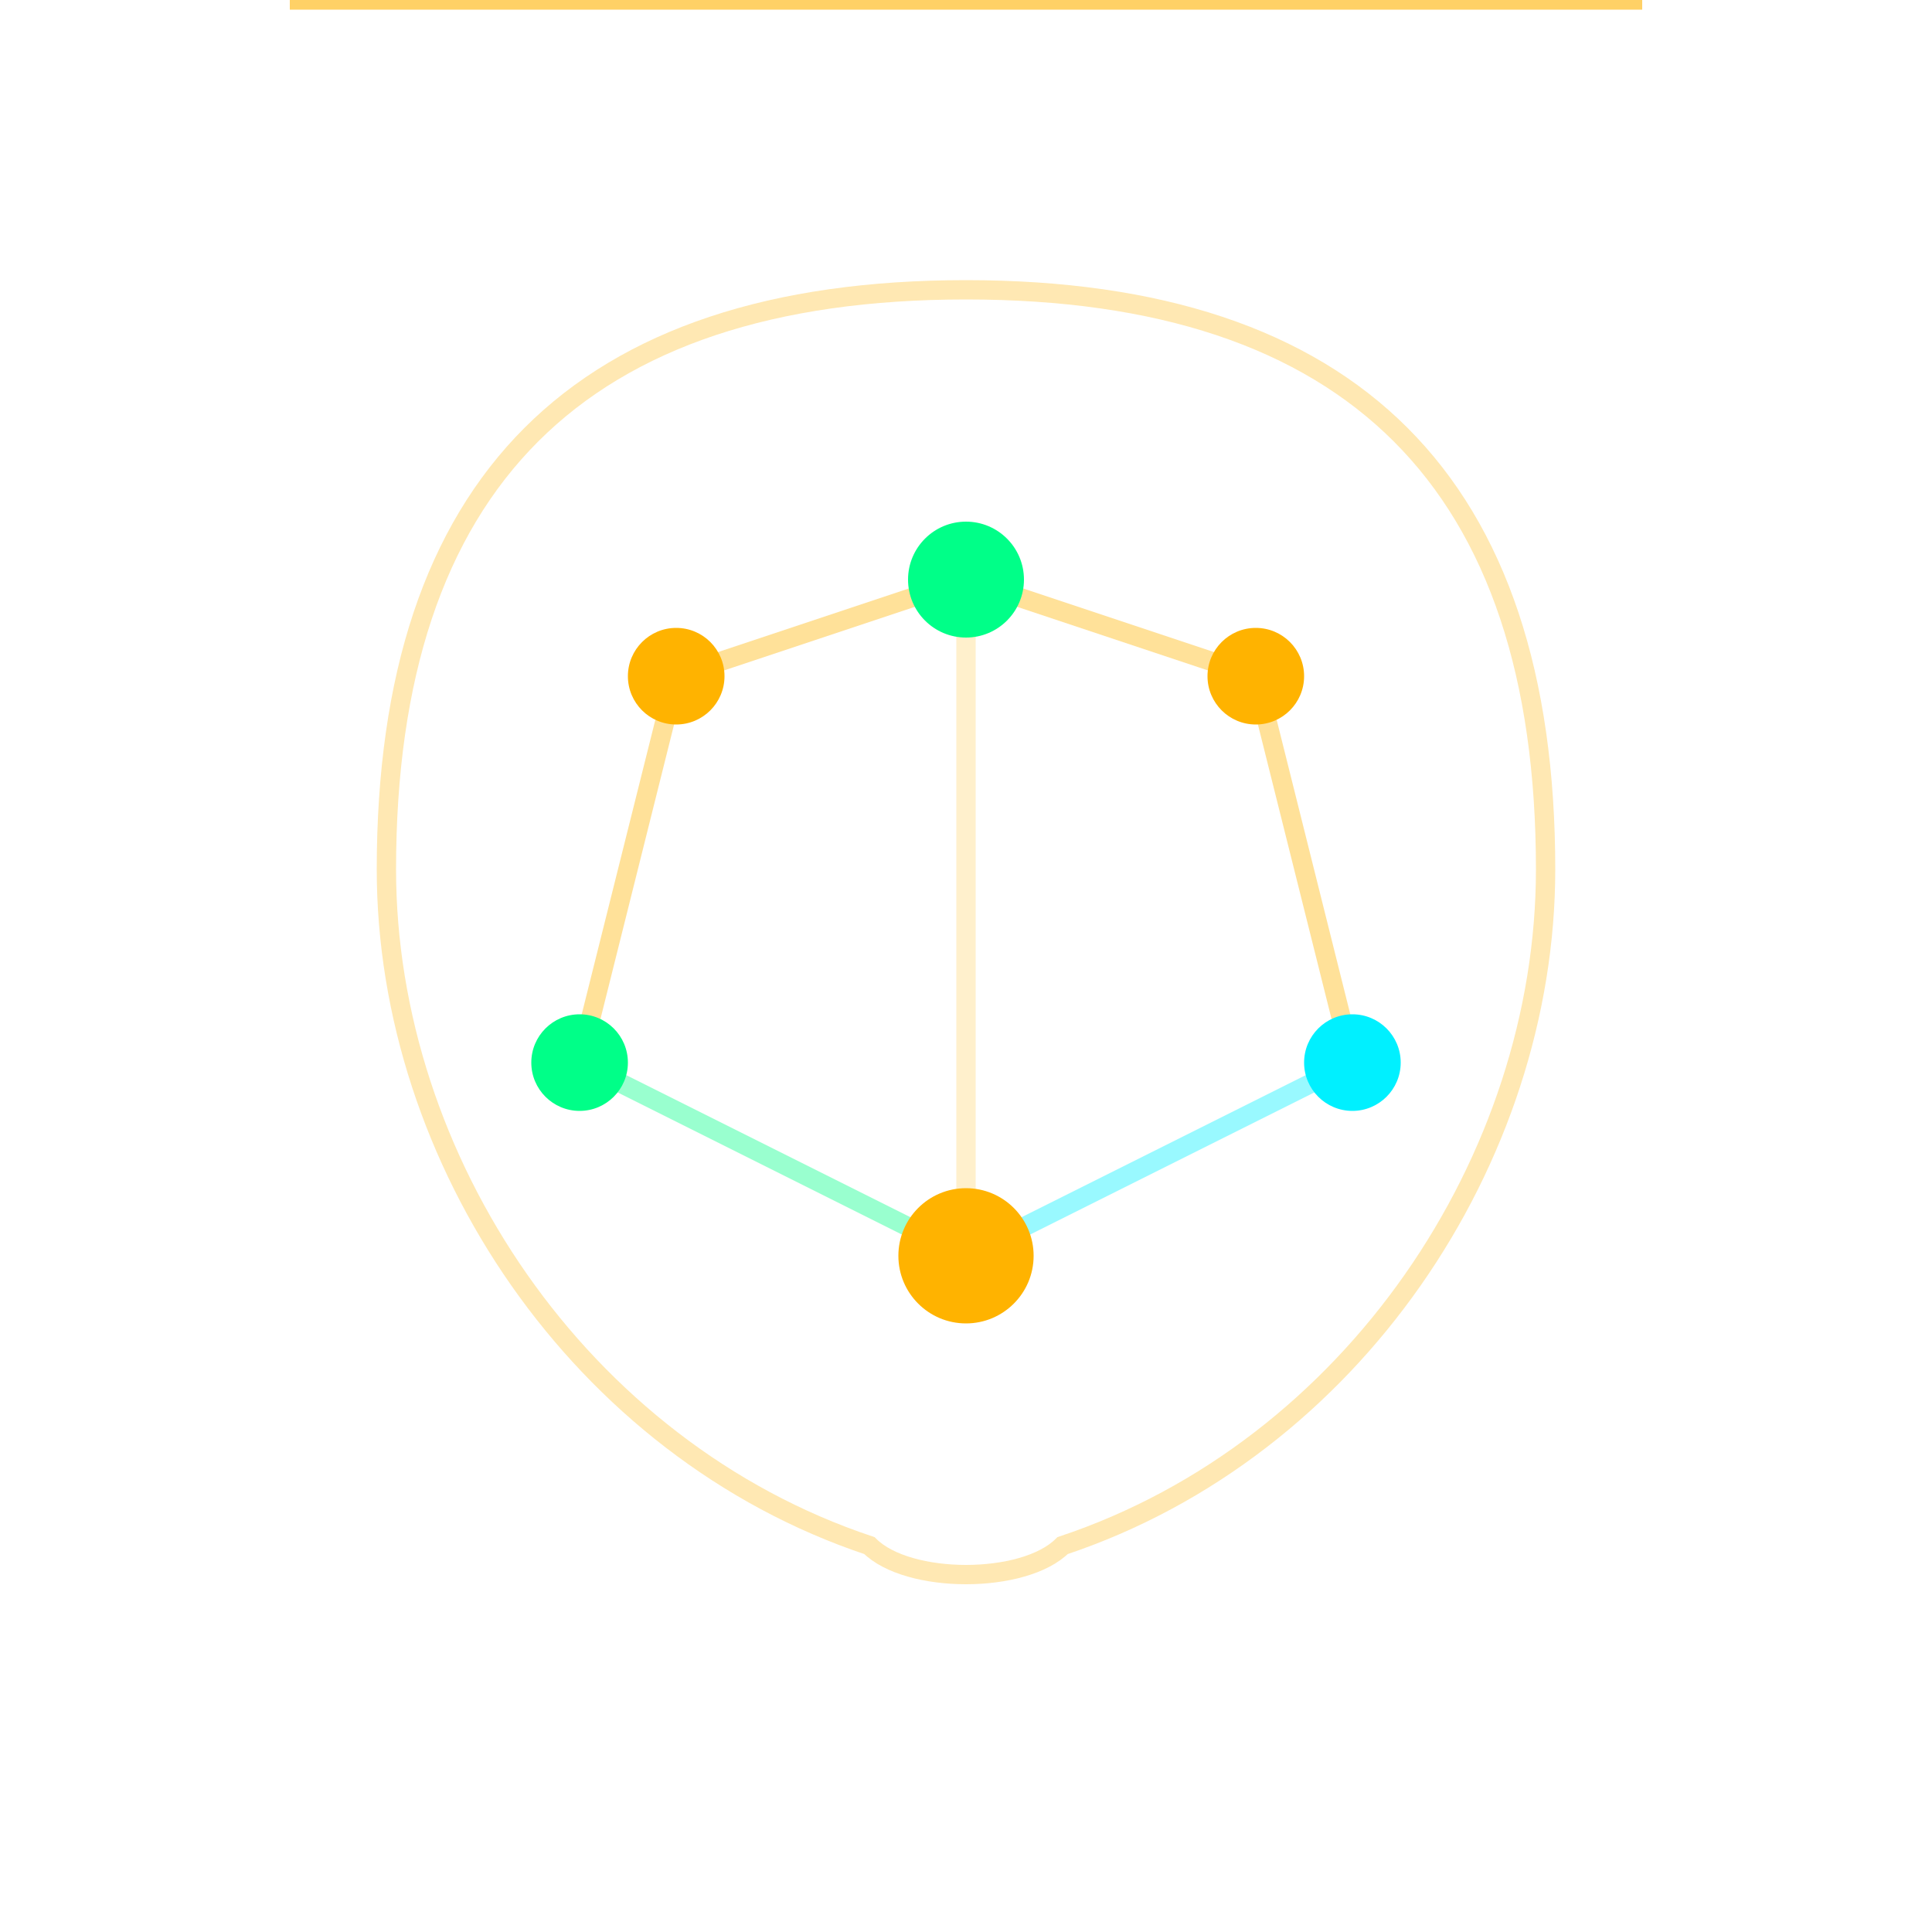
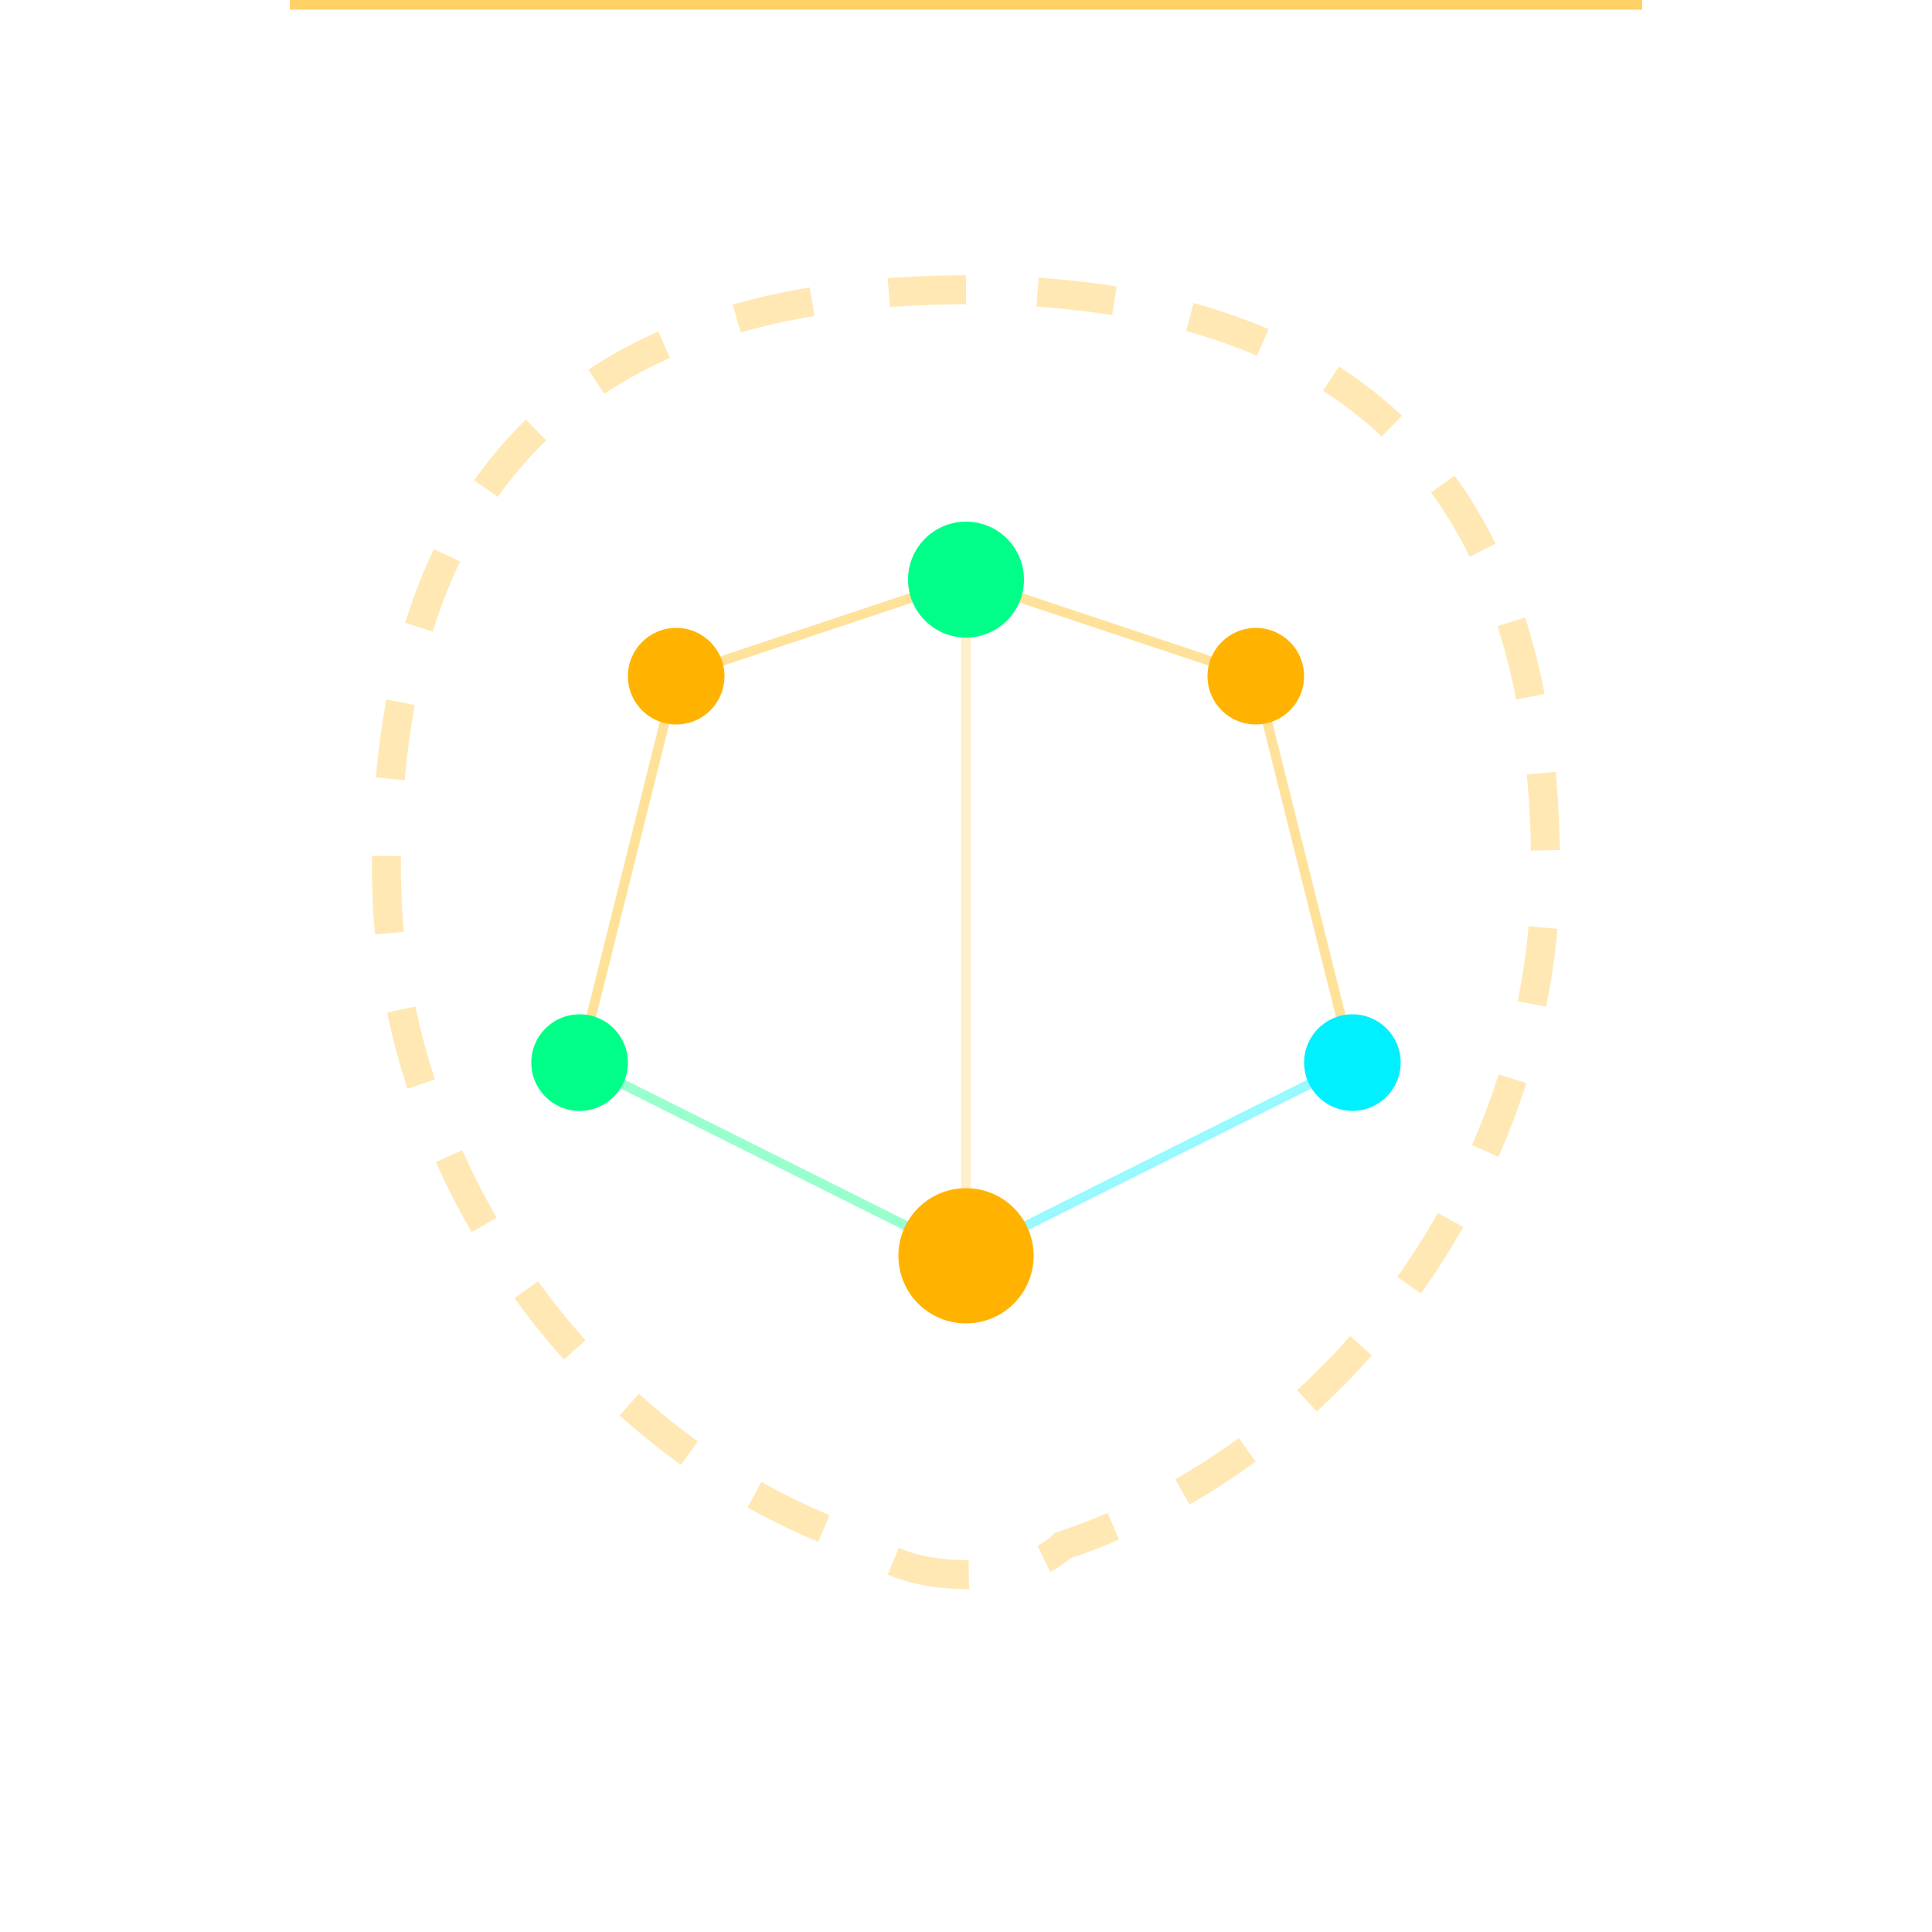
<svg xmlns="http://www.w3.org/2000/svg" width="100" height="100" viewBox="0 0 100 100">
-   <line x1="0" y1="50" x2="100" y2="50" stroke="rgba(255,255,255,0.03)" strokeWidth="0.5" />
-   <line x1="50" y1="0" x2="50" y2="100" stroke="rgba(255,255,255,0.03)" strokeWidth="0.5" />
-   <path d="M 50 15 C 30 15, 20 25, 20 45 C 20 60, 30 75, 45 80 C 47 82, 53 82, 55 80 C 70 75, 80 60, 80 45 C 80 25, 70 15, 50 15 Z" fill="none" stroke="rgba(255, 179, 0, 0.3)" strokeWidth="1.5" strokeDasharray="4,4" />
-   <line x1="15" y1="0" x2="85" y2="0" stroke="rgba(255, 179, 0, 0.6)" strokeWidth="1">
+   <line x1="0" y1="50" x2="100" y2="50" stroke="rgba(255,255,255,0.03)" stroke-width="0.5" />
+   <line x1="50" y1="0" x2="50" y2="100" stroke="rgba(255,255,255,0.03)" stroke-width="0.5" />
+   <path d="M 50 15 C 30 15, 20 25, 20 45 C 20 60, 30 75, 45 80 C 47 82, 53 82, 55 80 C 70 75, 80 60, 80 45 C 80 25, 70 15, 50 15 Z" fill="none" stroke="rgba(255, 179, 0, 0.3)" stroke-width="1.5" stroke-dasharray="4,4" />
+   <line x1="15" y1="0" x2="85" y2="0" stroke="rgba(255, 179, 0, 0.6)" stroke-width="1">
    <animate attributeName="y1" values="15;80;15" dur="4s" repeatCount="indefinite" />
    <animate attributeName="y2" values="15;80;15" dur="4s" repeatCount="indefinite" />
    <animate attributeName="opacity" values="0.2;1;0.2" dur="4s" repeatCount="indefinite" />
  </line>
  <g>
-     <line x1="35" y1="35" x2="50" y2="30" stroke="#ffb300" strokeWidth="0.5" opacity="0.4">
+     <line x1="35" y1="35" x2="50" y2="30" stroke="#ffb300" stroke-width="0.5" opacity="0.4">
      <animate attributeName="opacity" values="0.1;0.7;0.1" dur="3s" repeatCount="indefinite" />
    </line>
-     <line x1="50" y1="30" x2="65" y2="35" stroke="#ffb300" strokeWidth="0.5" opacity="0.4">
+     <line x1="50" y1="30" x2="65" y2="35" stroke="#ffb300" stroke-width="0.5" opacity="0.4">
      <animate attributeName="opacity" values="0.7;0.1;0.7" dur="3s" repeatCount="indefinite" />
    </line>
-     <line x1="35" y1="35" x2="30" y2="55" stroke="#ffb300" strokeWidth="0.5" opacity="0.4" />
-     <line x1="65" y1="35" x2="70" y2="55" stroke="#ffb300" strokeWidth="0.5" opacity="0.4" />
-     <line x1="30" y1="55" x2="50" y2="65" stroke="#00ff88" strokeWidth="0.5" opacity="0.4">
+     <line x1="35" y1="35" x2="30" y2="55" stroke="#ffb300" stroke-width="0.5" opacity="0.4" />
+     <line x1="65" y1="35" x2="70" y2="55" stroke="#ffb300" stroke-width="0.5" opacity="0.4" />
+     <line x1="30" y1="55" x2="50" y2="65" stroke="#00ff88" stroke-width="0.5" opacity="0.4">
      <animate attributeName="opacity" values="0.2;0.8;0.2" dur="2s" repeatCount="indefinite" />
    </line>
-     <line x1="70" y1="55" x2="50" y2="65" stroke="#00f0ff" strokeWidth="0.5" opacity="0.4">
+     <line x1="70" y1="55" x2="50" y2="65" stroke="#00f0ff" stroke-width="0.5" opacity="0.4">
      <animate attributeName="opacity" values="0.8;0.2;0.8" dur="2s" repeatCount="indefinite" />
    </line>
-     <line x1="50" y1="30" x2="50" y2="65" stroke="#ffb300" strokeWidth="0.5" opacity="0.2" />
+     <line x1="50" y1="30" x2="50" y2="65" stroke="#ffb300" stroke-width="0.5" opacity="0.2" />
    <circle cx="35" cy="35" r="2.5" fill="#ffb300">
      <animate attributeName="r" values="2;3.5;2" dur="2s" repeatCount="indefinite" />
    </circle>
    <circle cx="65" cy="35" r="2.5" fill="#ffb300">
      <animate attributeName="r" values="2.5;1.5;2.5" dur="2s" repeatCount="indefinite" />
    </circle>
    <circle cx="50" cy="30" r="3" fill="#00ff88">
      <animate attributeName="opacity" values="0.4;1;0.4" dur="1.5s" repeatCount="indefinite" />
    </circle>
    <circle cx="30" cy="55" r="2.5" fill="#00ff88">
      <animate attributeName="opacity" values="1;0.3;1" dur="1.8s" repeatCount="indefinite" />
    </circle>
    <circle cx="70" cy="55" r="2.5" fill="#00f0ff">
      <animate attributeName="opacity" values="0.3;1;0.3" dur="1.8s" repeatCount="indefinite" />
    </circle>
    <circle cx="50" cy="65" r="3.5" fill="#ffb300">
      <animate attributeName="r" values="3.5;5;3.5" dur="2.5s" repeatCount="indefinite" />
    </circle>
  </g>
</svg>
